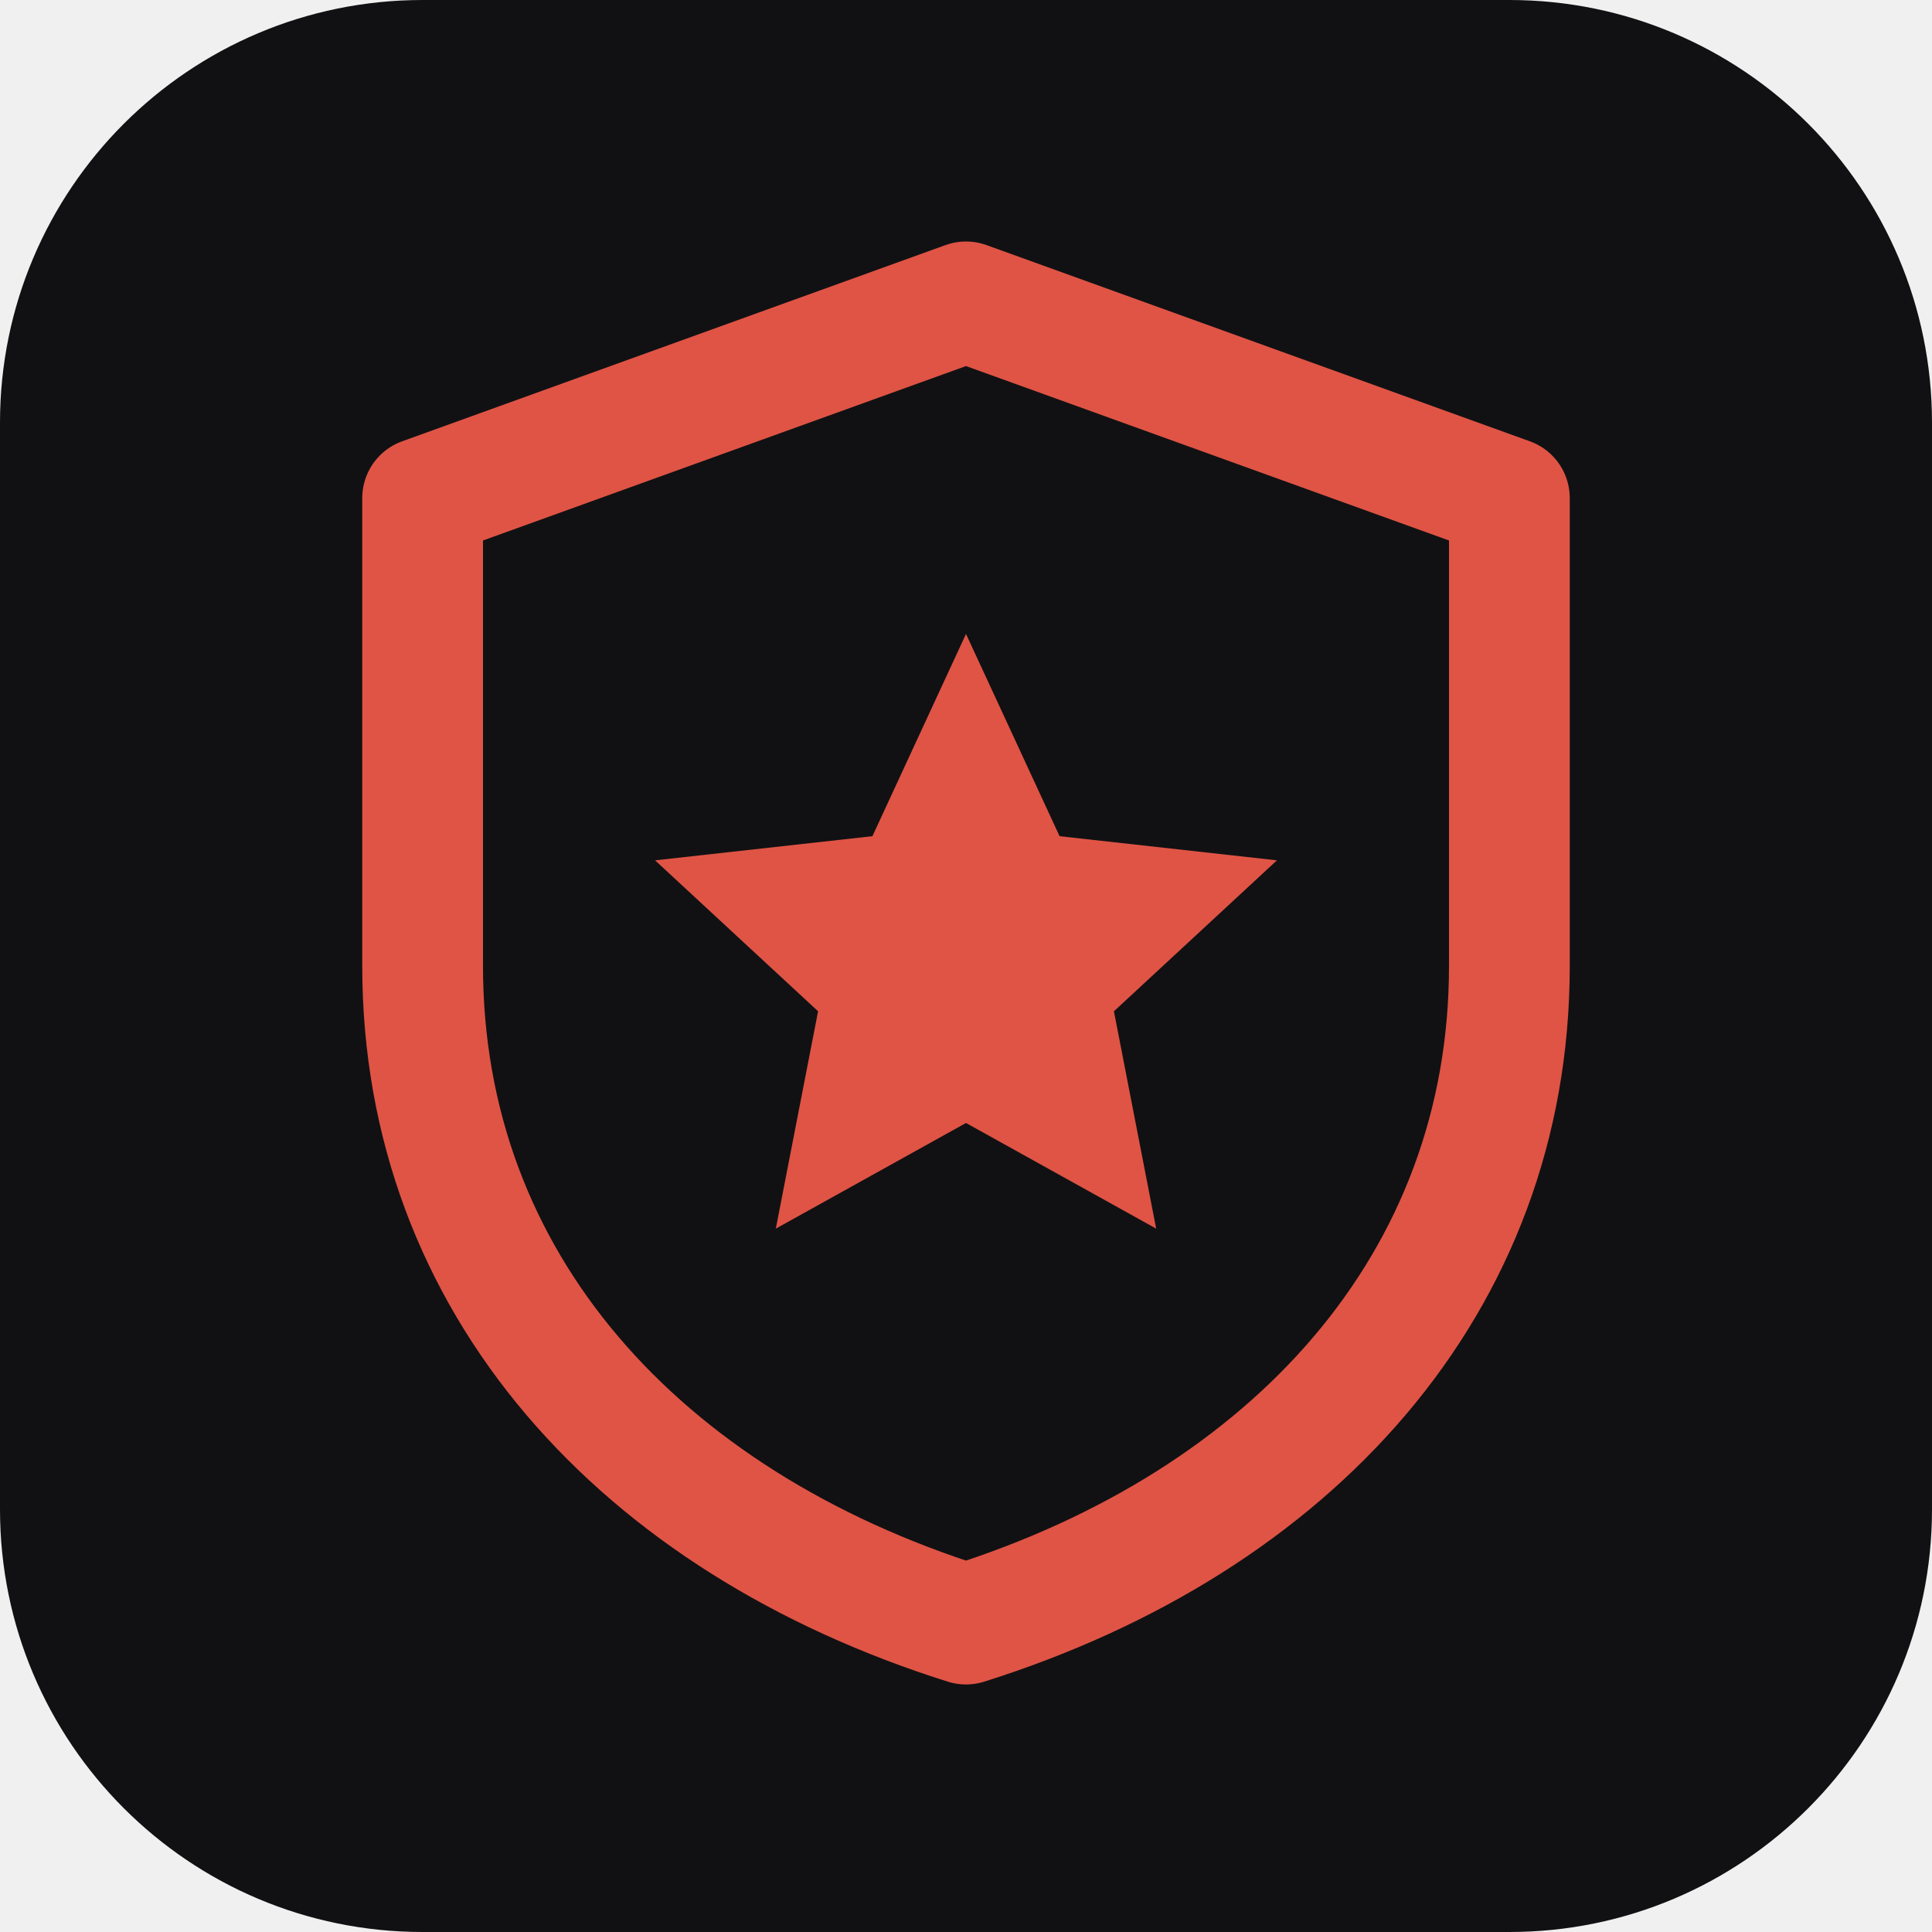
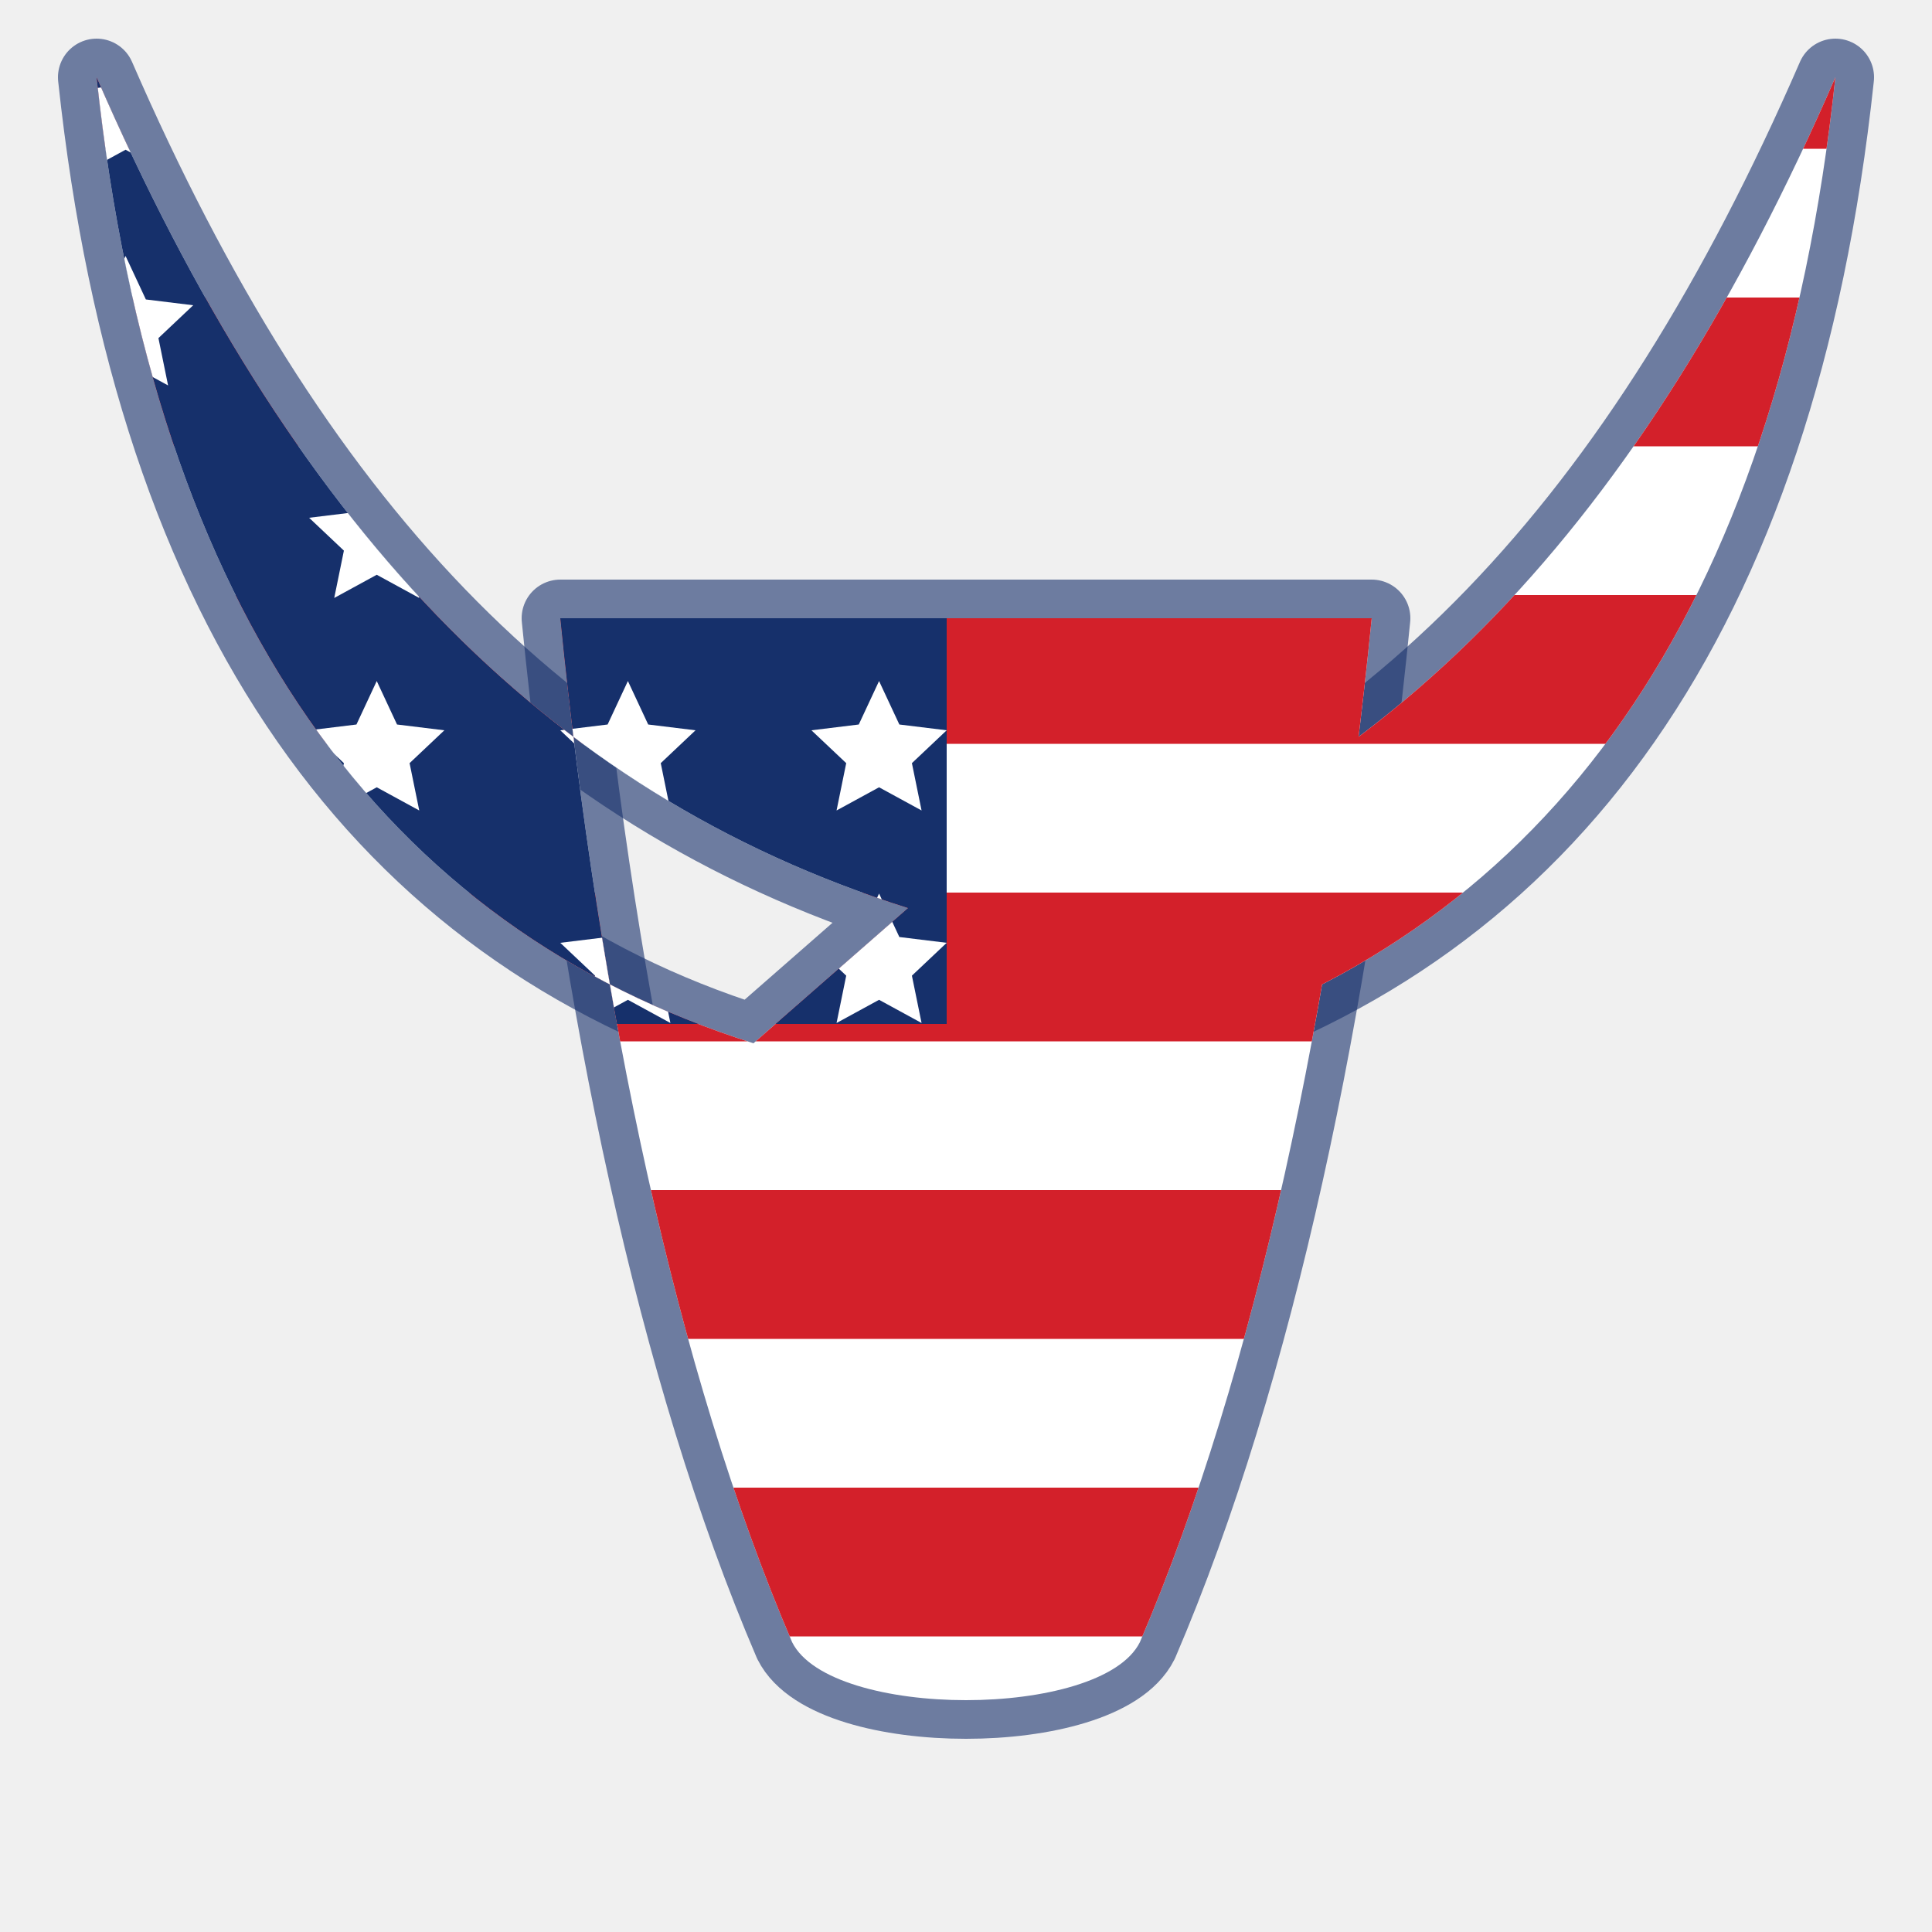
- <svg xmlns="http://www.w3.org/2000/svg" viewBox="0 0 64 64" role="img" aria-label="Trump Strategy">
-   <rect width="64" height="64" rx="14" fill="#111113" />
-   <path d="M32 10 50 16.5V32c0 10.5-7.2 18.4-18 21.8C21.2 50.4 14 42.5 14 32V16.5L32 10z" fill="none" stroke="#e05445" stroke-width="4" stroke-linejoin="round" />
-   <path d="M32 21l3.1 6.7 7.2.8-5.4 5 1.4 7.2L32 37.2l-6.3 3.5 1.4-7.2-5.4-5 7.2-.8L32 21z" fill="#e05445" />
+ <svg xmlns="http://www.w3.org/2000/svg" viewBox="0 0 200 200" role="img" aria-label="Trump Strategy">
+   <defs>
+     <clipPath id="c">
+       <path d="M78 108C40 96 16 64 10 8C30 54 56 82 94 94Z" />
+       <path d="M122 108C160 96 184 64 190 8C170 54 144 82 106 94Z" />
+       <path d="M58 64C62 104 70 142 82 170C86 178 114 178 118 170C130 142 138 104 142 64Z" />
+     </clipPath>
+     <pattern id="s" width="26" height="22" patternUnits="userSpaceOnUse">
+       <path d="M13 4.5l2.1 4.5 4.9.6-3.6 3.4 1 4.9L13 15.5 8.6 17.9l1-4.9L6 9.6l4.9-.6z" fill="#ffffff" />
+     </pattern>
+   </defs>
+   <g fill="none" stroke="#16306b" stroke-opacity="0.6" stroke-width="8" stroke-linejoin="round">
+     <path d="M78 108C40 96 16 64 10 8C30 54 56 82 94 94Z" />
+     <path d="M122 108C160 96 184 64 190 8C170 54 144 82 106 94Z" />
+     <path d="M58 64C62 104 70 142 82 170C86 178 114 178 118 170C130 142 138 104 142 64Z" />
+   </g>
+   <g clip-path="url(#c)">
+     <rect width="200" height="200" fill="#ffffff" />
+     <rect y="0" width="200" height="15.4" fill="#d3202a" />
+     <rect y="30.8" width="200" height="15.4" fill="#d3202a" />
+     <rect y="61.6" width="200" height="15.4" fill="#d3202a" />
+     <rect y="92.4" width="200" height="15.4" fill="#d3202a" />
+     <rect y="123.2" width="200" height="15.4" fill="#d3202a" />
+     <rect y="154" width="200" height="15.4" fill="#d3202a" />
+     <rect y="184.8" width="200" height="15.4" fill="#d3202a" />
+     <rect width="98" height="106" fill="#16306b" />
+     <rect width="98" height="106" fill="url(#s)" />
+   </g>
</svg>
